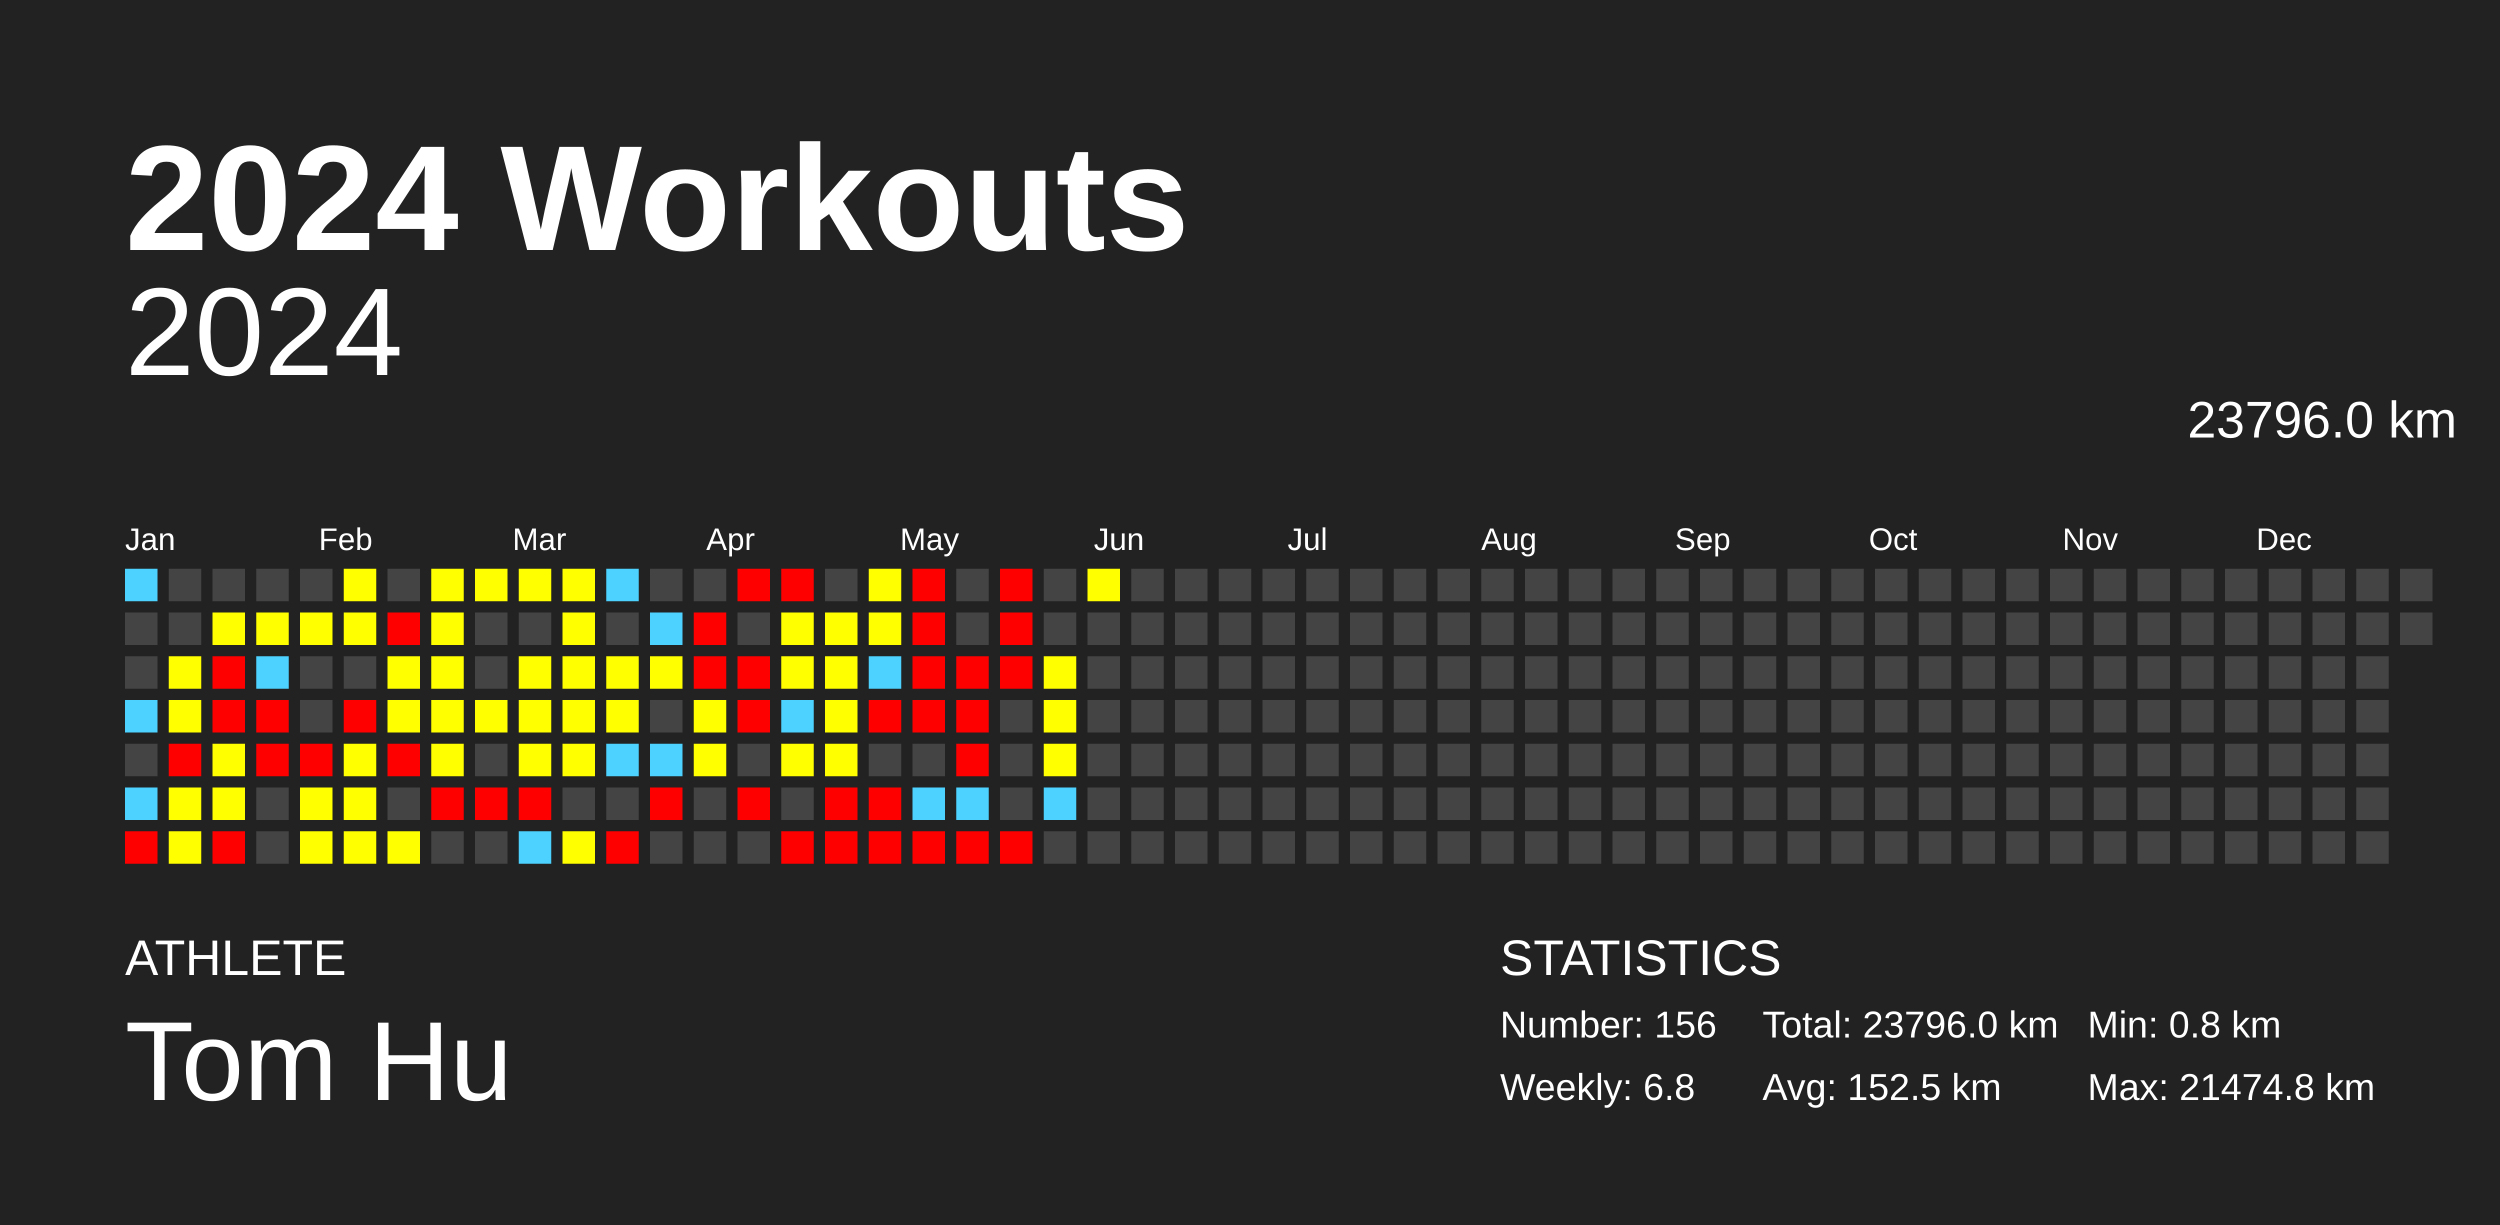
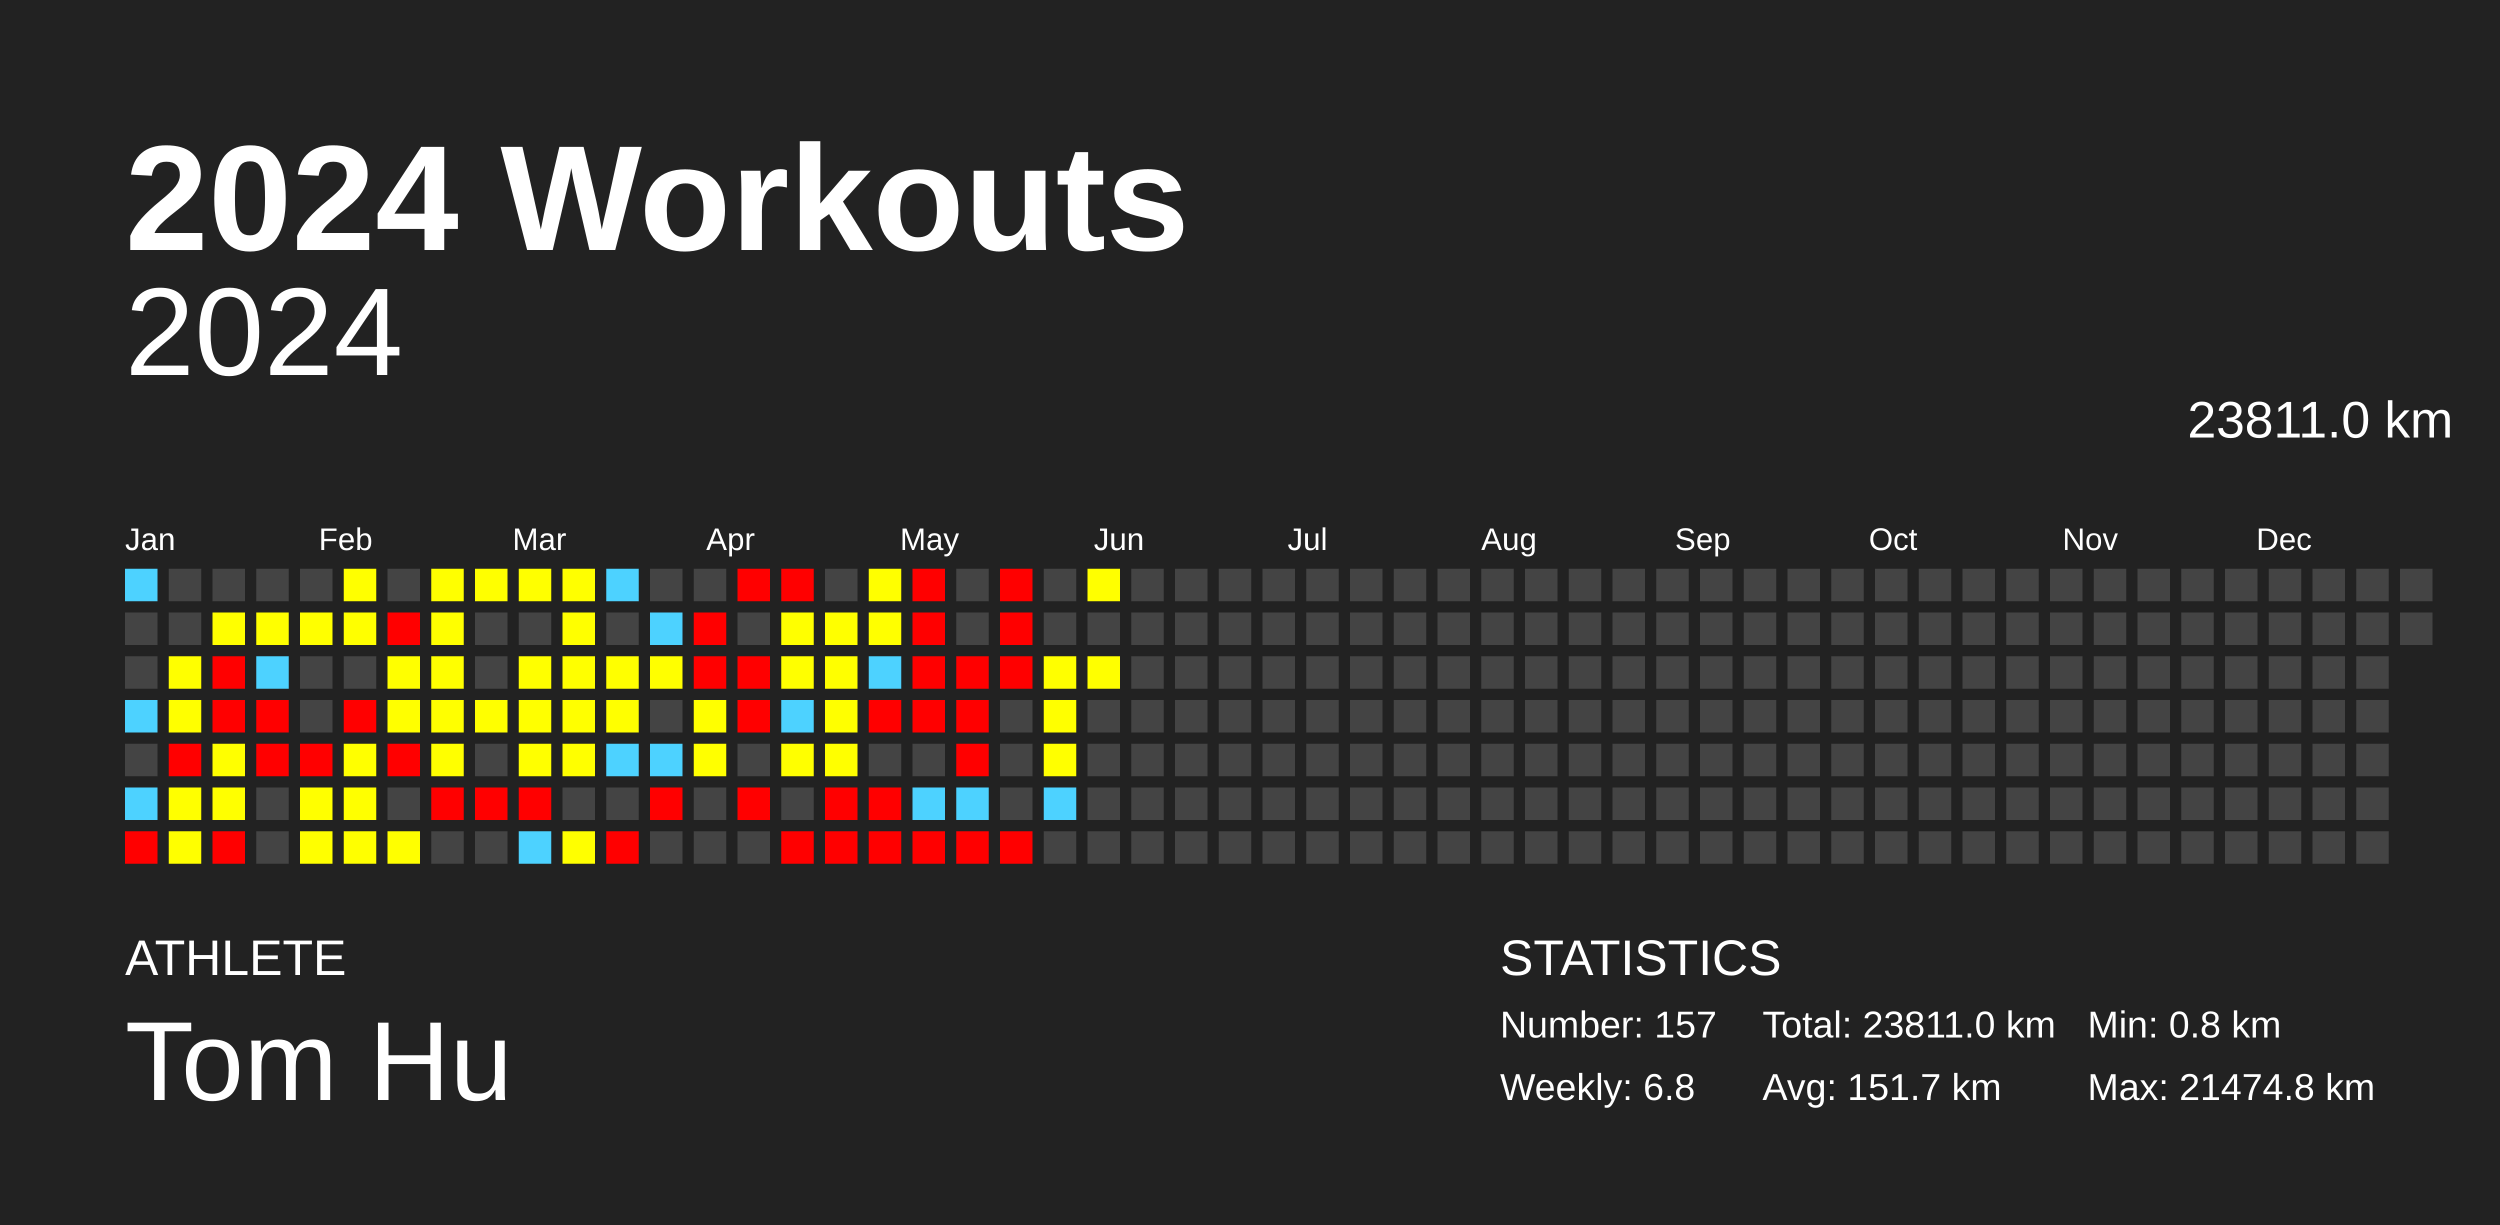
<svg xmlns="http://www.w3.org/2000/svg" baseProfile="full" height="98mm" version="1.1" viewBox="0,0,200,98" width="200mm">
  <defs />
  <rect fill="#222222" height="98" width="200" x="0" y="0" />
  <text fill="#FFFFFF" style="font-size:12px; font-family:Arial; font-weight:bold;" x="10" y="20">2024 Workouts</text>
  <text fill="#FFFFFF" style="font-size:4px; font-family:Arial" x="10" y="78">ATHLETE</text>
  <text fill="#FFFFFF" style="font-size:9px; font-family:Arial" x="10" y="88">Tom Hu</text>
  <text fill="#FFFFFF" style="font-size:4px; font-family:Arial" x="120" y="78">STATISTICS</text>
-   <text fill="#FFFFFF" style="font-size:3px; font-family:Arial" x="120" y="83">Number: 156</text>
+   <text fill="#FFFFFF" style="font-size:3px; font-family:Arial" x="120" y="83">Number: 157</text>
  <text fill="#FFFFFF" style="font-size:3px; font-family:Arial" x="120" y="88">Weekly: 6.8</text>
-   <text fill="#FFFFFF" style="font-size:3px; font-family:Arial" x="141" y="83">Total: 23796.0 km</text>
-   <text fill="#FFFFFF" style="font-size:3px; font-family:Arial" x="141" y="88">Avg: 152.5 km</text>
+   <text fill="#FFFFFF" style="font-size:3px; font-family:Arial" x="141" y="83">Total: 23811.0 km</text>
+   <text fill="#FFFFFF" style="font-size:3px; font-family:Arial" x="141" y="88">Avg: 151.7 km</text>
  <text fill="#FFFFFF" style="font-size:3px; font-family:Arial" x="167" y="83">Min: 0.8 km</text>
  <text fill="#FFFFFF" style="font-size:3px; font-family:Arial" x="167" y="88">Max: 21474.8 km</text>
  <text alignment-baseline="hanging" fill="#FFFFFF" style="font-size:10.0px; font-family:Arial;" x="10" y="30">2024</text>
-   <text alignment-baseline="hanging" fill="#FFFFFF" style="font-size:4.125px; font-family:Arial;" x="175" y="35">23796.0 km</text>
+   <text alignment-baseline="hanging" fill="#FFFFFF" style="font-size:4.125px; font-family:Arial;" x="175" y="35">23811.0 km</text>
  <text fill="#FFFFFF" style="font-size:2.5px; font-family:Arial" x="10.0" y="44">Jan</text>
  <text fill="#FFFFFF" style="font-size:2.5px; font-family:Arial" x="25.5" y="44">Feb</text>
  <text fill="#FFFFFF" style="font-size:2.5px; font-family:Arial" x="41.0" y="44">Mar</text>
  <text fill="#FFFFFF" style="font-size:2.5px; font-family:Arial" x="56.5" y="44">Apr</text>
  <text fill="#FFFFFF" style="font-size:2.5px; font-family:Arial" x="72.0" y="44">May</text>
  <text fill="#FFFFFF" style="font-size:2.5px; font-family:Arial" x="87.5" y="44">Jun</text>
  <text fill="#FFFFFF" style="font-size:2.5px; font-family:Arial" x="103.0" y="44">Jul</text>
  <text fill="#FFFFFF" style="font-size:2.5px; font-family:Arial" x="118.5" y="44">Aug</text>
  <text fill="#FFFFFF" style="font-size:2.5px; font-family:Arial" x="134.0" y="44">Sep</text>
  <text fill="#FFFFFF" style="font-size:2.5px; font-family:Arial" x="149.5" y="44">Oct</text>
  <text fill="#FFFFFF" style="font-size:2.5px; font-family:Arial" x="165.0" y="44">Nov</text>
  <text fill="#FFFFFF" style="font-size:2.5px; font-family:Arial" x="180.5" y="44">Dec</text>
  <rect fill="#4dd2ff" height="2.6" width="2.6" x="10.0" y="45.5" />
  <rect fill="#444444" height="2.6" width="2.6" x="10.0" y="49.0" />
  <rect fill="#444444" height="2.6" width="2.6" x="10.0" y="52.5" />
  <rect fill="#4dd2ff" height="2.6" width="2.6" x="10.0" y="56.0" />
  <rect fill="#444444" height="2.6" width="2.6" x="10.0" y="59.5" />
  <rect fill="#4dd2ff" height="2.6" width="2.6" x="10.0" y="63.0" />
  <rect fill="red" height="2.6" width="2.6" x="10.0" y="66.5" />
  <rect fill="#444444" height="2.6" width="2.6" x="13.5" y="45.5" />
  <rect fill="#444444" height="2.6" width="2.6" x="13.5" y="49.0" />
  <rect fill="#ffff00" height="2.6" width="2.6" x="13.5" y="52.5" />
  <rect fill="#ffff00" height="2.6" width="2.6" x="13.5" y="56.0" />
  <rect fill="red" height="2.6" width="2.6" x="13.5" y="59.5" />
  <rect fill="#ffff00" height="2.6" width="2.6" x="13.5" y="63.0" />
  <rect fill="#ffff00" height="2.6" width="2.6" x="13.5" y="66.5" />
  <rect fill="#444444" height="2.6" width="2.6" x="17.0" y="45.5" />
  <rect fill="#ffff00" height="2.6" width="2.6" x="17.0" y="49.0" />
  <rect fill="red" height="2.6" width="2.6" x="17.0" y="52.5" />
  <rect fill="red" height="2.6" width="2.6" x="17.0" y="56.0" />
  <rect fill="#ffff00" height="2.6" width="2.6" x="17.0" y="59.5" />
  <rect fill="#ffff00" height="2.6" width="2.6" x="17.0" y="63.0" />
  <rect fill="red" height="2.6" width="2.6" x="17.0" y="66.5" />
  <rect fill="#444444" height="2.6" width="2.6" x="20.5" y="45.5" />
  <rect fill="#ffff00" height="2.6" width="2.6" x="20.5" y="49.0" />
  <rect fill="#4dd2ff" height="2.6" width="2.6" x="20.5" y="52.5" />
  <rect fill="red" height="2.6" width="2.6" x="20.5" y="56.0" />
  <rect fill="red" height="2.6" width="2.6" x="20.5" y="59.5" />
  <rect fill="#444444" height="2.6" width="2.6" x="20.5" y="63.0" />
  <rect fill="#444444" height="2.6" width="2.6" x="20.5" y="66.5" />
  <rect fill="#444444" height="2.6" width="2.6" x="24.0" y="45.5" />
  <rect fill="#ffff00" height="2.6" width="2.6" x="24.0" y="49.0" />
  <rect fill="#444444" height="2.6" width="2.6" x="24.0" y="52.5" />
  <rect fill="#444444" height="2.6" width="2.6" x="24.0" y="56.0" />
  <rect fill="red" height="2.6" width="2.6" x="24.0" y="59.5" />
  <rect fill="#ffff00" height="2.6" width="2.6" x="24.0" y="63.0" />
  <rect fill="#ffff00" height="2.6" width="2.6" x="24.0" y="66.5" />
  <rect fill="#ffff00" height="2.6" width="2.6" x="27.5" y="45.5" />
  <rect fill="#ffff00" height="2.6" width="2.6" x="27.5" y="49.0" />
  <rect fill="#444444" height="2.6" width="2.6" x="27.5" y="52.5" />
  <rect fill="red" height="2.6" width="2.6" x="27.5" y="56.0" />
  <rect fill="#ffff00" height="2.6" width="2.6" x="27.5" y="59.5" />
  <rect fill="#ffff00" height="2.6" width="2.6" x="27.5" y="63.0" />
  <rect fill="#ffff00" height="2.6" width="2.6" x="27.5" y="66.5" />
  <rect fill="#444444" height="2.6" width="2.6" x="31.0" y="45.5" />
  <rect fill="red" height="2.6" width="2.6" x="31.0" y="49.0" />
  <rect fill="#ffff00" height="2.6" width="2.6" x="31.0" y="52.5" />
  <rect fill="#ffff00" height="2.6" width="2.6" x="31.0" y="56.0" />
  <rect fill="red" height="2.6" width="2.6" x="31.0" y="59.5" />
  <rect fill="#444444" height="2.6" width="2.6" x="31.0" y="63.0" />
  <rect fill="#ffff00" height="2.6" width="2.6" x="31.0" y="66.5" />
  <rect fill="#ffff00" height="2.6" width="2.6" x="34.5" y="45.5" />
  <rect fill="#ffff00" height="2.6" width="2.6" x="34.5" y="49.0" />
  <rect fill="#ffff00" height="2.6" width="2.6" x="34.5" y="52.5" />
  <rect fill="#ffff00" height="2.6" width="2.6" x="34.5" y="56.0" />
  <rect fill="#ffff00" height="2.6" width="2.6" x="34.5" y="59.5" />
  <rect fill="red" height="2.6" width="2.6" x="34.5" y="63.0" />
  <rect fill="#444444" height="2.6" width="2.6" x="34.5" y="66.5" />
  <rect fill="#ffff00" height="2.6" width="2.6" x="38.0" y="45.5" />
  <rect fill="#444444" height="2.6" width="2.6" x="38.0" y="49.0" />
  <rect fill="#444444" height="2.6" width="2.6" x="38.0" y="52.5" />
  <rect fill="#ffff00" height="2.6" width="2.6" x="38.0" y="56.0" />
  <rect fill="#444444" height="2.6" width="2.6" x="38.0" y="59.5" />
  <rect fill="red" height="2.6" width="2.6" x="38.0" y="63.0" />
  <rect fill="#444444" height="2.6" width="2.6" x="38.0" y="66.5" />
  <rect fill="#ffff00" height="2.6" width="2.6" x="41.5" y="45.5" />
  <rect fill="#444444" height="2.6" width="2.6" x="41.5" y="49.0" />
  <rect fill="#ffff00" height="2.6" width="2.6" x="41.5" y="52.5" />
  <rect fill="#ffff00" height="2.6" width="2.6" x="41.5" y="56.0" />
  <rect fill="#ffff00" height="2.6" width="2.6" x="41.5" y="59.5" />
  <rect fill="red" height="2.6" width="2.6" x="41.5" y="63.0" />
  <rect fill="#4dd2ff" height="2.6" width="2.6" x="41.5" y="66.5" />
  <rect fill="#ffff00" height="2.6" width="2.6" x="45.0" y="45.5" />
  <rect fill="#ffff00" height="2.6" width="2.6" x="45.0" y="49.0" />
  <rect fill="#ffff00" height="2.6" width="2.6" x="45.0" y="52.5" />
  <rect fill="#ffff00" height="2.6" width="2.6" x="45.0" y="56.0" />
  <rect fill="#ffff00" height="2.6" width="2.6" x="45.0" y="59.5" />
  <rect fill="#444444" height="2.6" width="2.6" x="45.0" y="63.0" />
  <rect fill="#ffff00" height="2.6" width="2.6" x="45.0" y="66.5" />
  <rect fill="#4dd2ff" height="2.6" width="2.6" x="48.5" y="45.5" />
  <rect fill="#444444" height="2.6" width="2.6" x="48.5" y="49.0" />
  <rect fill="#ffff00" height="2.6" width="2.6" x="48.5" y="52.5" />
  <rect fill="#ffff00" height="2.6" width="2.6" x="48.5" y="56.0" />
  <rect fill="#4dd2ff" height="2.6" width="2.6" x="48.5" y="59.5" />
  <rect fill="#444444" height="2.6" width="2.6" x="48.5" y="63.0" />
  <rect fill="red" height="2.6" width="2.6" x="48.5" y="66.5" />
  <rect fill="#444444" height="2.6" width="2.6" x="52.0" y="45.5" />
  <rect fill="#4dd2ff" height="2.6" width="2.6" x="52.0" y="49.0" />
  <rect fill="#ffff00" height="2.6" width="2.6" x="52.0" y="52.5" />
  <rect fill="#444444" height="2.6" width="2.6" x="52.0" y="56.0" />
  <rect fill="#4dd2ff" height="2.6" width="2.6" x="52.0" y="59.5" />
  <rect fill="red" height="2.6" width="2.6" x="52.0" y="63.0" />
  <rect fill="#444444" height="2.6" width="2.6" x="52.0" y="66.5" />
  <rect fill="#444444" height="2.6" width="2.6" x="55.5" y="45.5" />
  <rect fill="red" height="2.6" width="2.6" x="55.5" y="49.0" />
  <rect fill="red" height="2.6" width="2.6" x="55.5" y="52.5" />
  <rect fill="#ffff00" height="2.6" width="2.6" x="55.5" y="56.0" />
  <rect fill="#ffff00" height="2.6" width="2.6" x="55.5" y="59.5" />
  <rect fill="#444444" height="2.6" width="2.6" x="55.5" y="63.0" />
  <rect fill="#444444" height="2.6" width="2.6" x="55.5" y="66.5" />
  <rect fill="red" height="2.6" width="2.6" x="59.0" y="45.5" />
  <rect fill="#444444" height="2.6" width="2.6" x="59.0" y="49.0" />
  <rect fill="red" height="2.6" width="2.6" x="59.0" y="52.5" />
  <rect fill="red" height="2.6" width="2.6" x="59.0" y="56.0" />
  <rect fill="#444444" height="2.6" width="2.6" x="59.0" y="59.5" />
  <rect fill="red" height="2.6" width="2.6" x="59.0" y="63.0" />
  <rect fill="#444444" height="2.6" width="2.6" x="59.0" y="66.5" />
  <rect fill="red" height="2.6" width="2.6" x="62.5" y="45.5" />
  <rect fill="#ffff00" height="2.6" width="2.6" x="62.5" y="49.0" />
  <rect fill="#ffff00" height="2.6" width="2.6" x="62.5" y="52.5" />
  <rect fill="#4dd2ff" height="2.6" width="2.6" x="62.5" y="56.0" />
  <rect fill="#ffff00" height="2.6" width="2.6" x="62.5" y="59.5" />
  <rect fill="#444444" height="2.6" width="2.6" x="62.5" y="63.0" />
  <rect fill="red" height="2.6" width="2.6" x="62.5" y="66.5" />
  <rect fill="#444444" height="2.6" width="2.6" x="66.0" y="45.5" />
  <rect fill="#ffff00" height="2.6" width="2.6" x="66.0" y="49.0" />
  <rect fill="#ffff00" height="2.6" width="2.6" x="66.0" y="52.5" />
  <rect fill="#ffff00" height="2.6" width="2.6" x="66.0" y="56.0" />
  <rect fill="#ffff00" height="2.6" width="2.6" x="66.0" y="59.5" />
  <rect fill="red" height="2.6" width="2.6" x="66.0" y="63.0" />
  <rect fill="red" height="2.6" width="2.6" x="66.0" y="66.5" />
  <rect fill="#ffff00" height="2.6" width="2.6" x="69.5" y="45.5" />
  <rect fill="#ffff00" height="2.6" width="2.6" x="69.5" y="49.0" />
  <rect fill="#4dd2ff" height="2.6" width="2.6" x="69.5" y="52.5" />
  <rect fill="red" height="2.6" width="2.6" x="69.5" y="56.0" />
  <rect fill="#444444" height="2.6" width="2.6" x="69.5" y="59.5" />
  <rect fill="red" height="2.6" width="2.6" x="69.5" y="63.0" />
  <rect fill="red" height="2.6" width="2.6" x="69.5" y="66.5" />
  <rect fill="red" height="2.6" width="2.6" x="73.0" y="45.5" />
  <rect fill="red" height="2.6" width="2.6" x="73.0" y="49.0" />
  <rect fill="red" height="2.6" width="2.6" x="73.0" y="52.5" />
  <rect fill="red" height="2.6" width="2.6" x="73.0" y="56.0" />
  <rect fill="#444444" height="2.6" width="2.6" x="73.0" y="59.5" />
  <rect fill="#4dd2ff" height="2.6" width="2.6" x="73.0" y="63.0" />
  <rect fill="red" height="2.6" width="2.6" x="73.0" y="66.5" />
  <rect fill="#444444" height="2.6" width="2.6" x="76.5" y="45.5" />
  <rect fill="#444444" height="2.6" width="2.6" x="76.5" y="49.0" />
  <rect fill="red" height="2.6" width="2.6" x="76.5" y="52.5" />
  <rect fill="red" height="2.6" width="2.6" x="76.5" y="56.0" />
  <rect fill="red" height="2.6" width="2.6" x="76.5" y="59.5" />
  <rect fill="#4dd2ff" height="2.6" width="2.6" x="76.5" y="63.0" />
  <rect fill="red" height="2.6" width="2.6" x="76.5" y="66.5" />
  <rect fill="red" height="2.6" width="2.6" x="80.0" y="45.5" />
  <rect fill="red" height="2.6" width="2.6" x="80.0" y="49.0" />
  <rect fill="red" height="2.6" width="2.6" x="80.0" y="52.5" />
  <rect fill="#444444" height="2.6" width="2.6" x="80.0" y="56.0" />
  <rect fill="#444444" height="2.6" width="2.6" x="80.0" y="59.5" />
  <rect fill="#444444" height="2.6" width="2.6" x="80.0" y="63.0" />
  <rect fill="red" height="2.6" width="2.6" x="80.0" y="66.5" />
  <rect fill="#444444" height="2.6" width="2.6" x="83.5" y="45.5" />
  <rect fill="#444444" height="2.6" width="2.6" x="83.5" y="49.0" />
  <rect fill="#ffff00" height="2.6" width="2.6" x="83.5" y="52.5" />
  <rect fill="#ffff00" height="2.6" width="2.6" x="83.5" y="56.0" />
  <rect fill="#ffff00" height="2.6" width="2.6" x="83.5" y="59.5" />
  <rect fill="#4dd2ff" height="2.6" width="2.6" x="83.5" y="63.0" />
  <rect fill="#444444" height="2.6" width="2.6" x="83.5" y="66.5" />
  <rect fill="#ffff00" height="2.6" width="2.6" x="87.0" y="45.5" />
  <rect fill="#444444" height="2.6" width="2.6" x="87.0" y="49.0" />
-   <rect fill="#444444" height="2.6" width="2.6" x="87.0" y="52.5" />
+   <rect fill="#ffff00" height="2.6" width="2.6" x="87.0" y="52.5" />
  <rect fill="#444444" height="2.6" width="2.6" x="87.0" y="56.0" />
  <rect fill="#444444" height="2.6" width="2.6" x="87.0" y="59.5" />
  <rect fill="#444444" height="2.6" width="2.6" x="87.0" y="63.0" />
  <rect fill="#444444" height="2.6" width="2.6" x="87.0" y="66.5" />
  <rect fill="#444444" height="2.6" width="2.6" x="90.5" y="45.5" />
  <rect fill="#444444" height="2.6" width="2.6" x="90.5" y="49.0" />
  <rect fill="#444444" height="2.6" width="2.6" x="90.5" y="52.5" />
  <rect fill="#444444" height="2.6" width="2.6" x="90.5" y="56.0" />
  <rect fill="#444444" height="2.6" width="2.6" x="90.5" y="59.5" />
  <rect fill="#444444" height="2.6" width="2.6" x="90.5" y="63.0" />
  <rect fill="#444444" height="2.6" width="2.6" x="90.5" y="66.5" />
  <rect fill="#444444" height="2.6" width="2.6" x="94.0" y="45.5" />
  <rect fill="#444444" height="2.6" width="2.6" x="94.0" y="49.0" />
  <rect fill="#444444" height="2.6" width="2.6" x="94.0" y="52.5" />
  <rect fill="#444444" height="2.6" width="2.6" x="94.0" y="56.0" />
  <rect fill="#444444" height="2.6" width="2.6" x="94.0" y="59.5" />
  <rect fill="#444444" height="2.6" width="2.6" x="94.0" y="63.0" />
  <rect fill="#444444" height="2.6" width="2.6" x="94.0" y="66.5" />
  <rect fill="#444444" height="2.6" width="2.6" x="97.5" y="45.5" />
  <rect fill="#444444" height="2.6" width="2.6" x="97.5" y="49.0" />
  <rect fill="#444444" height="2.6" width="2.6" x="97.5" y="52.5" />
  <rect fill="#444444" height="2.6" width="2.6" x="97.5" y="56.0" />
  <rect fill="#444444" height="2.6" width="2.6" x="97.5" y="59.5" />
  <rect fill="#444444" height="2.6" width="2.6" x="97.5" y="63.0" />
  <rect fill="#444444" height="2.6" width="2.6" x="97.5" y="66.5" />
  <rect fill="#444444" height="2.6" width="2.6" x="101.0" y="45.5" />
  <rect fill="#444444" height="2.6" width="2.6" x="101.0" y="49.0" />
  <rect fill="#444444" height="2.6" width="2.6" x="101.0" y="52.5" />
  <rect fill="#444444" height="2.6" width="2.6" x="101.0" y="56.0" />
  <rect fill="#444444" height="2.6" width="2.6" x="101.0" y="59.5" />
  <rect fill="#444444" height="2.6" width="2.6" x="101.0" y="63.0" />
  <rect fill="#444444" height="2.6" width="2.6" x="101.0" y="66.5" />
  <rect fill="#444444" height="2.6" width="2.6" x="104.5" y="45.5" />
  <rect fill="#444444" height="2.6" width="2.6" x="104.5" y="49.0" />
  <rect fill="#444444" height="2.6" width="2.6" x="104.5" y="52.5" />
  <rect fill="#444444" height="2.6" width="2.6" x="104.5" y="56.0" />
  <rect fill="#444444" height="2.6" width="2.6" x="104.5" y="59.5" />
  <rect fill="#444444" height="2.6" width="2.6" x="104.5" y="63.0" />
  <rect fill="#444444" height="2.6" width="2.6" x="104.5" y="66.5" />
  <rect fill="#444444" height="2.6" width="2.6" x="108.0" y="45.5" />
  <rect fill="#444444" height="2.6" width="2.6" x="108.0" y="49.0" />
  <rect fill="#444444" height="2.6" width="2.6" x="108.0" y="52.5" />
  <rect fill="#444444" height="2.6" width="2.6" x="108.0" y="56.0" />
  <rect fill="#444444" height="2.6" width="2.6" x="108.0" y="59.5" />
  <rect fill="#444444" height="2.6" width="2.6" x="108.0" y="63.0" />
  <rect fill="#444444" height="2.6" width="2.6" x="108.0" y="66.5" />
  <rect fill="#444444" height="2.6" width="2.6" x="111.5" y="45.5" />
  <rect fill="#444444" height="2.6" width="2.6" x="111.5" y="49.0" />
  <rect fill="#444444" height="2.6" width="2.6" x="111.5" y="52.5" />
  <rect fill="#444444" height="2.6" width="2.6" x="111.5" y="56.0" />
  <rect fill="#444444" height="2.6" width="2.6" x="111.5" y="59.5" />
  <rect fill="#444444" height="2.6" width="2.6" x="111.5" y="63.0" />
  <rect fill="#444444" height="2.6" width="2.6" x="111.5" y="66.5" />
  <rect fill="#444444" height="2.6" width="2.6" x="115.0" y="45.5" />
  <rect fill="#444444" height="2.6" width="2.6" x="115.0" y="49.0" />
  <rect fill="#444444" height="2.6" width="2.6" x="115.0" y="52.5" />
  <rect fill="#444444" height="2.6" width="2.6" x="115.0" y="56.0" />
  <rect fill="#444444" height="2.6" width="2.6" x="115.0" y="59.5" />
  <rect fill="#444444" height="2.6" width="2.6" x="115.0" y="63.0" />
  <rect fill="#444444" height="2.6" width="2.6" x="115.0" y="66.5" />
  <rect fill="#444444" height="2.6" width="2.6" x="118.5" y="45.5" />
  <rect fill="#444444" height="2.6" width="2.6" x="118.5" y="49.0" />
  <rect fill="#444444" height="2.6" width="2.6" x="118.5" y="52.5" />
  <rect fill="#444444" height="2.6" width="2.6" x="118.5" y="56.0" />
  <rect fill="#444444" height="2.6" width="2.6" x="118.5" y="59.5" />
  <rect fill="#444444" height="2.6" width="2.6" x="118.5" y="63.0" />
  <rect fill="#444444" height="2.6" width="2.6" x="118.5" y="66.5" />
  <rect fill="#444444" height="2.6" width="2.6" x="122.0" y="45.5" />
  <rect fill="#444444" height="2.6" width="2.6" x="122.0" y="49.0" />
  <rect fill="#444444" height="2.6" width="2.6" x="122.0" y="52.5" />
  <rect fill="#444444" height="2.6" width="2.6" x="122.0" y="56.0" />
  <rect fill="#444444" height="2.6" width="2.6" x="122.0" y="59.5" />
  <rect fill="#444444" height="2.6" width="2.6" x="122.0" y="63.0" />
  <rect fill="#444444" height="2.6" width="2.6" x="122.0" y="66.5" />
  <rect fill="#444444" height="2.6" width="2.6" x="125.5" y="45.5" />
  <rect fill="#444444" height="2.6" width="2.6" x="125.5" y="49.0" />
  <rect fill="#444444" height="2.6" width="2.6" x="125.5" y="52.5" />
  <rect fill="#444444" height="2.6" width="2.6" x="125.5" y="56.0" />
  <rect fill="#444444" height="2.6" width="2.6" x="125.5" y="59.5" />
  <rect fill="#444444" height="2.6" width="2.6" x="125.5" y="63.0" />
  <rect fill="#444444" height="2.6" width="2.6" x="125.5" y="66.5" />
  <rect fill="#444444" height="2.6" width="2.6" x="129.0" y="45.5" />
  <rect fill="#444444" height="2.6" width="2.6" x="129.0" y="49.0" />
  <rect fill="#444444" height="2.6" width="2.6" x="129.0" y="52.5" />
  <rect fill="#444444" height="2.6" width="2.6" x="129.0" y="56.0" />
  <rect fill="#444444" height="2.6" width="2.6" x="129.0" y="59.5" />
  <rect fill="#444444" height="2.6" width="2.6" x="129.0" y="63.0" />
  <rect fill="#444444" height="2.6" width="2.6" x="129.0" y="66.5" />
  <rect fill="#444444" height="2.6" width="2.6" x="132.5" y="45.5" />
  <rect fill="#444444" height="2.6" width="2.6" x="132.5" y="49.0" />
  <rect fill="#444444" height="2.6" width="2.6" x="132.5" y="52.5" />
  <rect fill="#444444" height="2.6" width="2.6" x="132.5" y="56.0" />
  <rect fill="#444444" height="2.6" width="2.6" x="132.5" y="59.5" />
  <rect fill="#444444" height="2.6" width="2.6" x="132.5" y="63.0" />
  <rect fill="#444444" height="2.6" width="2.6" x="132.5" y="66.5" />
  <rect fill="#444444" height="2.6" width="2.6" x="136.0" y="45.5" />
  <rect fill="#444444" height="2.6" width="2.6" x="136.0" y="49.0" />
  <rect fill="#444444" height="2.6" width="2.6" x="136.0" y="52.5" />
  <rect fill="#444444" height="2.6" width="2.6" x="136.0" y="56.0" />
  <rect fill="#444444" height="2.6" width="2.6" x="136.0" y="59.5" />
  <rect fill="#444444" height="2.6" width="2.6" x="136.0" y="63.0" />
  <rect fill="#444444" height="2.6" width="2.6" x="136.0" y="66.5" />
  <rect fill="#444444" height="2.6" width="2.6" x="139.5" y="45.5" />
  <rect fill="#444444" height="2.6" width="2.6" x="139.5" y="49.0" />
  <rect fill="#444444" height="2.6" width="2.6" x="139.5" y="52.5" />
  <rect fill="#444444" height="2.6" width="2.6" x="139.5" y="56.0" />
  <rect fill="#444444" height="2.6" width="2.6" x="139.5" y="59.5" />
  <rect fill="#444444" height="2.6" width="2.6" x="139.5" y="63.0" />
  <rect fill="#444444" height="2.6" width="2.6" x="139.5" y="66.5" />
  <rect fill="#444444" height="2.6" width="2.6" x="143.0" y="45.5" />
  <rect fill="#444444" height="2.6" width="2.6" x="143.0" y="49.0" />
  <rect fill="#444444" height="2.6" width="2.6" x="143.0" y="52.5" />
  <rect fill="#444444" height="2.6" width="2.6" x="143.0" y="56.0" />
  <rect fill="#444444" height="2.6" width="2.6" x="143.0" y="59.5" />
  <rect fill="#444444" height="2.6" width="2.6" x="143.0" y="63.0" />
  <rect fill="#444444" height="2.6" width="2.6" x="143.0" y="66.5" />
  <rect fill="#444444" height="2.6" width="2.6" x="146.5" y="45.5" />
  <rect fill="#444444" height="2.6" width="2.6" x="146.5" y="49.0" />
  <rect fill="#444444" height="2.6" width="2.6" x="146.5" y="52.5" />
  <rect fill="#444444" height="2.6" width="2.6" x="146.5" y="56.0" />
  <rect fill="#444444" height="2.6" width="2.6" x="146.5" y="59.5" />
  <rect fill="#444444" height="2.6" width="2.6" x="146.5" y="63.0" />
  <rect fill="#444444" height="2.6" width="2.6" x="146.5" y="66.5" />
  <rect fill="#444444" height="2.6" width="2.6" x="150.0" y="45.5" />
  <rect fill="#444444" height="2.6" width="2.6" x="150.0" y="49.0" />
  <rect fill="#444444" height="2.6" width="2.6" x="150.0" y="52.5" />
  <rect fill="#444444" height="2.6" width="2.6" x="150.0" y="56.0" />
  <rect fill="#444444" height="2.6" width="2.6" x="150.0" y="59.5" />
  <rect fill="#444444" height="2.6" width="2.6" x="150.0" y="63.0" />
  <rect fill="#444444" height="2.6" width="2.6" x="150.0" y="66.5" />
  <rect fill="#444444" height="2.6" width="2.6" x="153.5" y="45.5" />
  <rect fill="#444444" height="2.6" width="2.6" x="153.5" y="49.0" />
  <rect fill="#444444" height="2.6" width="2.6" x="153.5" y="52.5" />
  <rect fill="#444444" height="2.6" width="2.6" x="153.5" y="56.0" />
  <rect fill="#444444" height="2.6" width="2.6" x="153.5" y="59.5" />
  <rect fill="#444444" height="2.6" width="2.6" x="153.5" y="63.0" />
  <rect fill="#444444" height="2.6" width="2.6" x="153.5" y="66.5" />
  <rect fill="#444444" height="2.6" width="2.6" x="157.0" y="45.5" />
  <rect fill="#444444" height="2.6" width="2.6" x="157.0" y="49.0" />
  <rect fill="#444444" height="2.6" width="2.6" x="157.0" y="52.5" />
  <rect fill="#444444" height="2.6" width="2.6" x="157.0" y="56.0" />
  <rect fill="#444444" height="2.6" width="2.6" x="157.0" y="59.5" />
  <rect fill="#444444" height="2.6" width="2.6" x="157.0" y="63.0" />
  <rect fill="#444444" height="2.6" width="2.6" x="157.0" y="66.5" />
  <rect fill="#444444" height="2.6" width="2.6" x="160.5" y="45.5" />
  <rect fill="#444444" height="2.6" width="2.6" x="160.5" y="49.0" />
  <rect fill="#444444" height="2.6" width="2.6" x="160.5" y="52.5" />
  <rect fill="#444444" height="2.6" width="2.6" x="160.5" y="56.0" />
  <rect fill="#444444" height="2.6" width="2.6" x="160.5" y="59.5" />
  <rect fill="#444444" height="2.6" width="2.6" x="160.5" y="63.0" />
  <rect fill="#444444" height="2.6" width="2.6" x="160.5" y="66.5" />
  <rect fill="#444444" height="2.6" width="2.6" x="164.0" y="45.5" />
  <rect fill="#444444" height="2.6" width="2.6" x="164.0" y="49.0" />
  <rect fill="#444444" height="2.6" width="2.6" x="164.0" y="52.5" />
  <rect fill="#444444" height="2.6" width="2.6" x="164.0" y="56.0" />
  <rect fill="#444444" height="2.6" width="2.6" x="164.0" y="59.5" />
  <rect fill="#444444" height="2.6" width="2.6" x="164.0" y="63.0" />
  <rect fill="#444444" height="2.6" width="2.6" x="164.0" y="66.5" />
  <rect fill="#444444" height="2.6" width="2.6" x="167.5" y="45.5" />
  <rect fill="#444444" height="2.6" width="2.6" x="167.5" y="49.0" />
  <rect fill="#444444" height="2.6" width="2.6" x="167.5" y="52.5" />
  <rect fill="#444444" height="2.6" width="2.6" x="167.5" y="56.0" />
  <rect fill="#444444" height="2.6" width="2.6" x="167.5" y="59.5" />
  <rect fill="#444444" height="2.6" width="2.6" x="167.5" y="63.0" />
  <rect fill="#444444" height="2.6" width="2.6" x="167.5" y="66.5" />
  <rect fill="#444444" height="2.6" width="2.6" x="171.0" y="45.5" />
  <rect fill="#444444" height="2.6" width="2.6" x="171.0" y="49.0" />
  <rect fill="#444444" height="2.6" width="2.6" x="171.0" y="52.5" />
  <rect fill="#444444" height="2.6" width="2.6" x="171.0" y="56.0" />
  <rect fill="#444444" height="2.6" width="2.6" x="171.0" y="59.5" />
  <rect fill="#444444" height="2.6" width="2.6" x="171.0" y="63.0" />
  <rect fill="#444444" height="2.6" width="2.6" x="171.0" y="66.5" />
  <rect fill="#444444" height="2.6" width="2.6" x="174.5" y="45.5" />
  <rect fill="#444444" height="2.6" width="2.6" x="174.5" y="49.0" />
  <rect fill="#444444" height="2.6" width="2.6" x="174.5" y="52.5" />
  <rect fill="#444444" height="2.6" width="2.6" x="174.5" y="56.0" />
  <rect fill="#444444" height="2.6" width="2.6" x="174.5" y="59.5" />
  <rect fill="#444444" height="2.6" width="2.6" x="174.5" y="63.0" />
  <rect fill="#444444" height="2.6" width="2.6" x="174.5" y="66.5" />
  <rect fill="#444444" height="2.6" width="2.6" x="178.0" y="45.5" />
  <rect fill="#444444" height="2.6" width="2.6" x="178.0" y="49.0" />
  <rect fill="#444444" height="2.6" width="2.6" x="178.0" y="52.5" />
  <rect fill="#444444" height="2.6" width="2.6" x="178.0" y="56.0" />
  <rect fill="#444444" height="2.6" width="2.6" x="178.0" y="59.5" />
  <rect fill="#444444" height="2.6" width="2.6" x="178.0" y="63.0" />
  <rect fill="#444444" height="2.6" width="2.6" x="178.0" y="66.5" />
  <rect fill="#444444" height="2.6" width="2.6" x="181.5" y="45.5" />
  <rect fill="#444444" height="2.6" width="2.6" x="181.5" y="49.0" />
  <rect fill="#444444" height="2.6" width="2.6" x="181.5" y="52.5" />
  <rect fill="#444444" height="2.6" width="2.6" x="181.5" y="56.0" />
  <rect fill="#444444" height="2.6" width="2.6" x="181.5" y="59.5" />
  <rect fill="#444444" height="2.6" width="2.6" x="181.5" y="63.0" />
  <rect fill="#444444" height="2.6" width="2.6" x="181.5" y="66.5" />
  <rect fill="#444444" height="2.6" width="2.6" x="185.0" y="45.5" />
  <rect fill="#444444" height="2.6" width="2.6" x="185.0" y="49.0" />
  <rect fill="#444444" height="2.6" width="2.6" x="185.0" y="52.5" />
  <rect fill="#444444" height="2.6" width="2.6" x="185.0" y="56.0" />
  <rect fill="#444444" height="2.6" width="2.6" x="185.0" y="59.5" />
  <rect fill="#444444" height="2.6" width="2.6" x="185.0" y="63.0" />
  <rect fill="#444444" height="2.6" width="2.6" x="185.0" y="66.5" />
  <rect fill="#444444" height="2.6" width="2.6" x="188.5" y="45.5" />
  <rect fill="#444444" height="2.6" width="2.6" x="188.5" y="49.0" />
  <rect fill="#444444" height="2.6" width="2.6" x="188.5" y="52.5" />
  <rect fill="#444444" height="2.6" width="2.6" x="188.5" y="56.0" />
  <rect fill="#444444" height="2.6" width="2.6" x="188.5" y="59.5" />
  <rect fill="#444444" height="2.6" width="2.6" x="188.5" y="63.0" />
  <rect fill="#444444" height="2.6" width="2.6" x="188.5" y="66.5" />
  <rect fill="#444444" height="2.6" width="2.6" x="192.0" y="45.5" />
  <rect fill="#444444" height="2.6" width="2.6" x="192.0" y="49.0" />
</svg>
